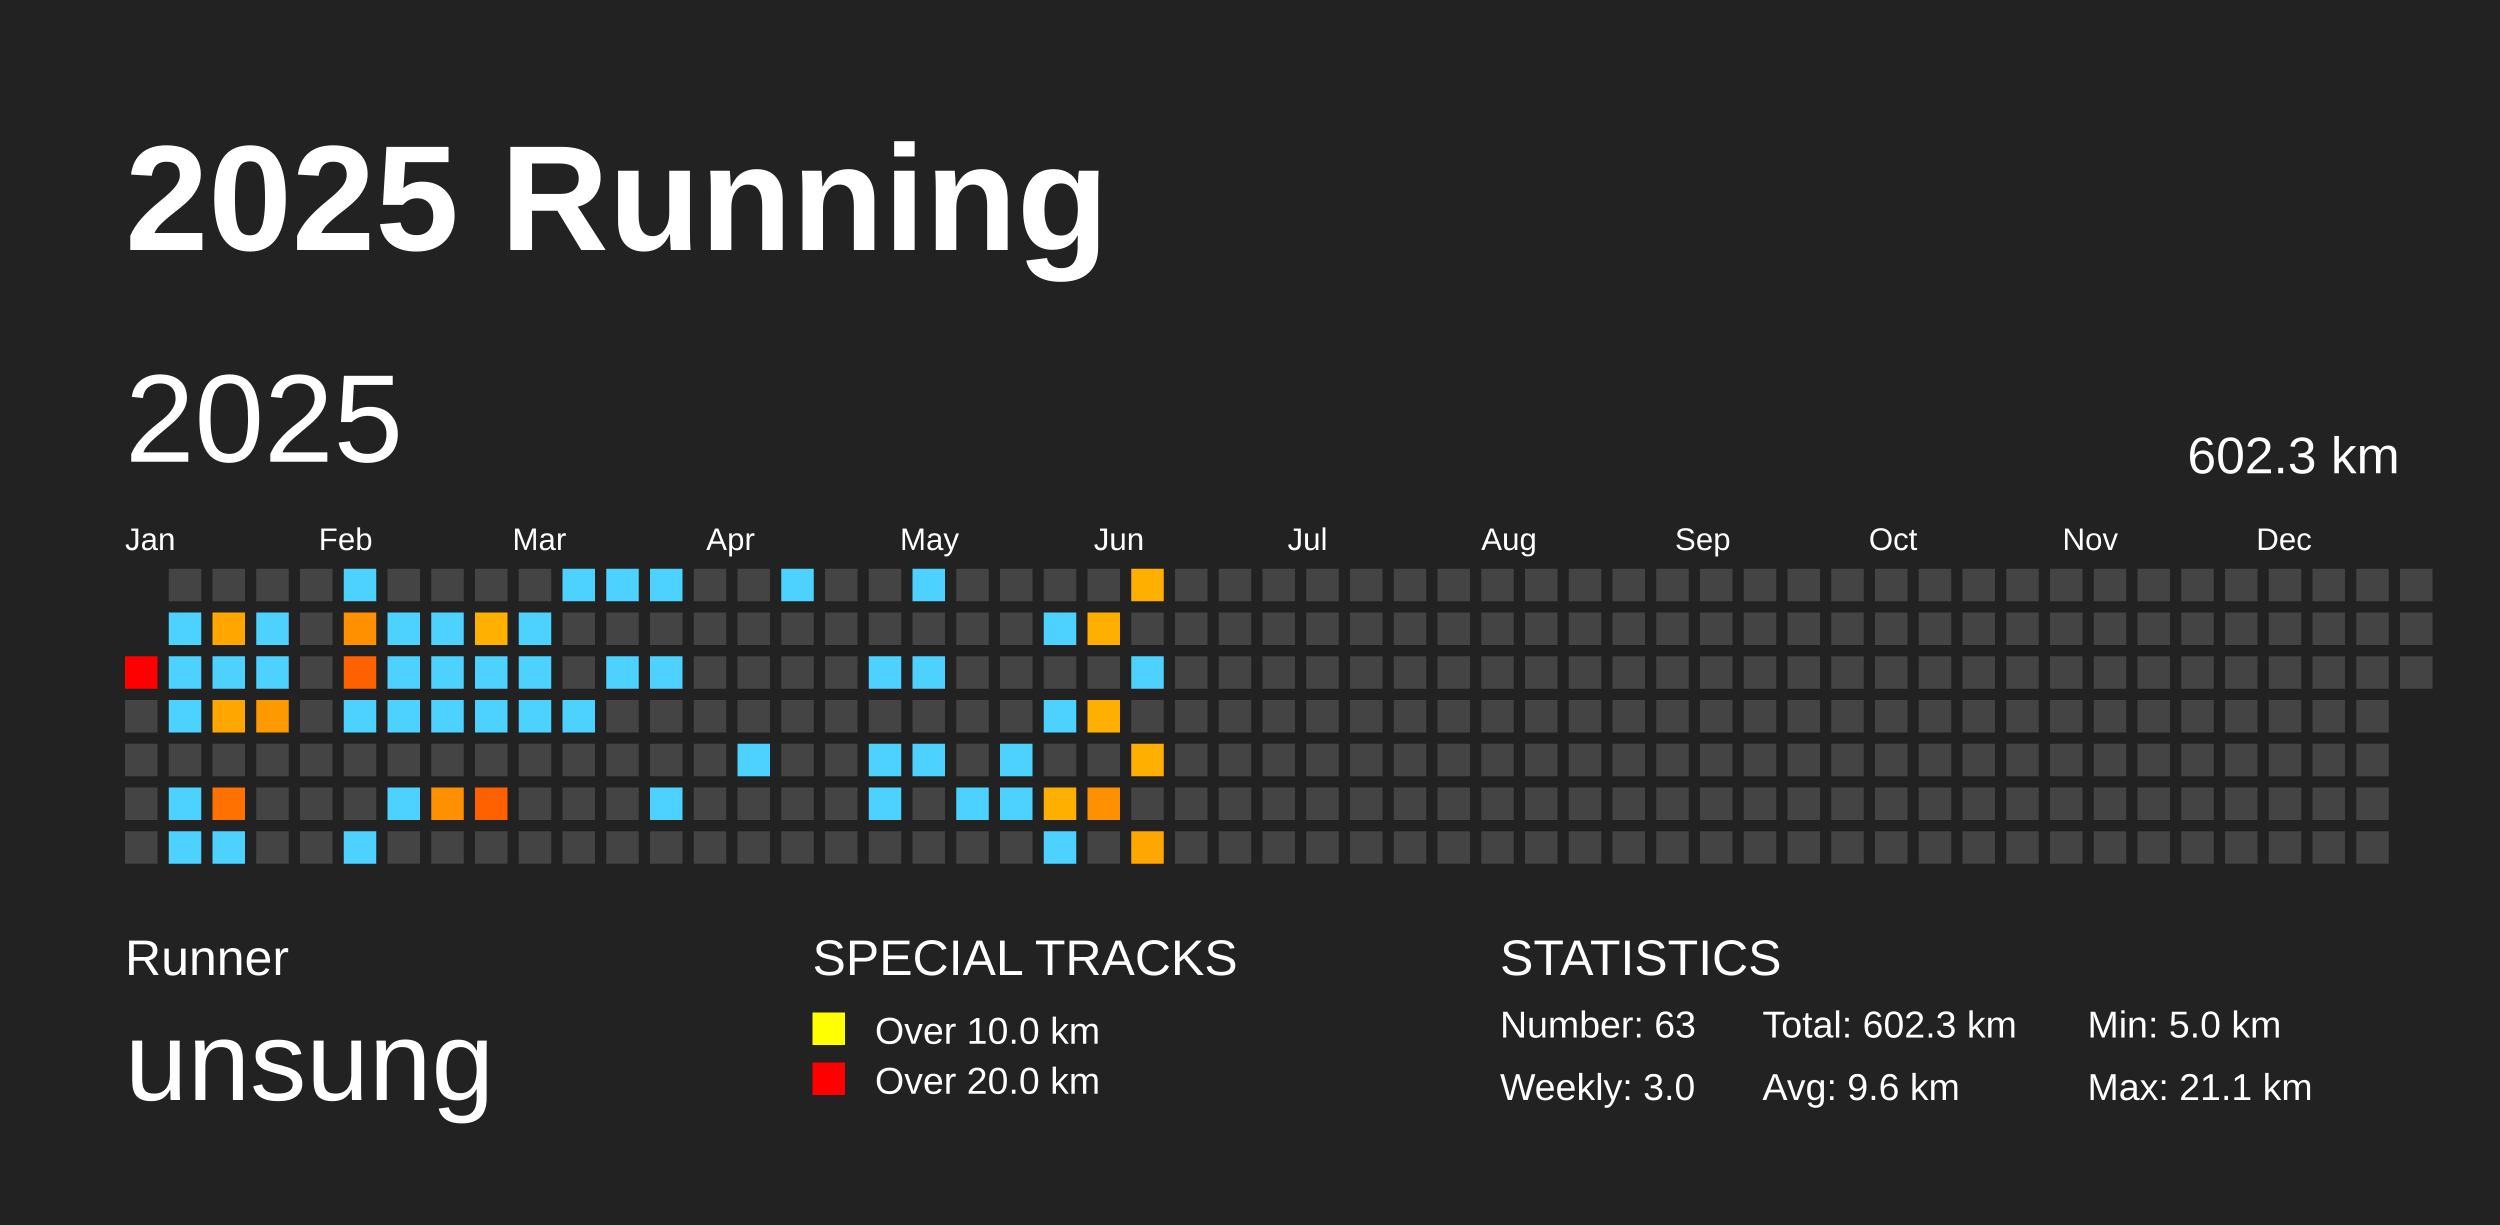
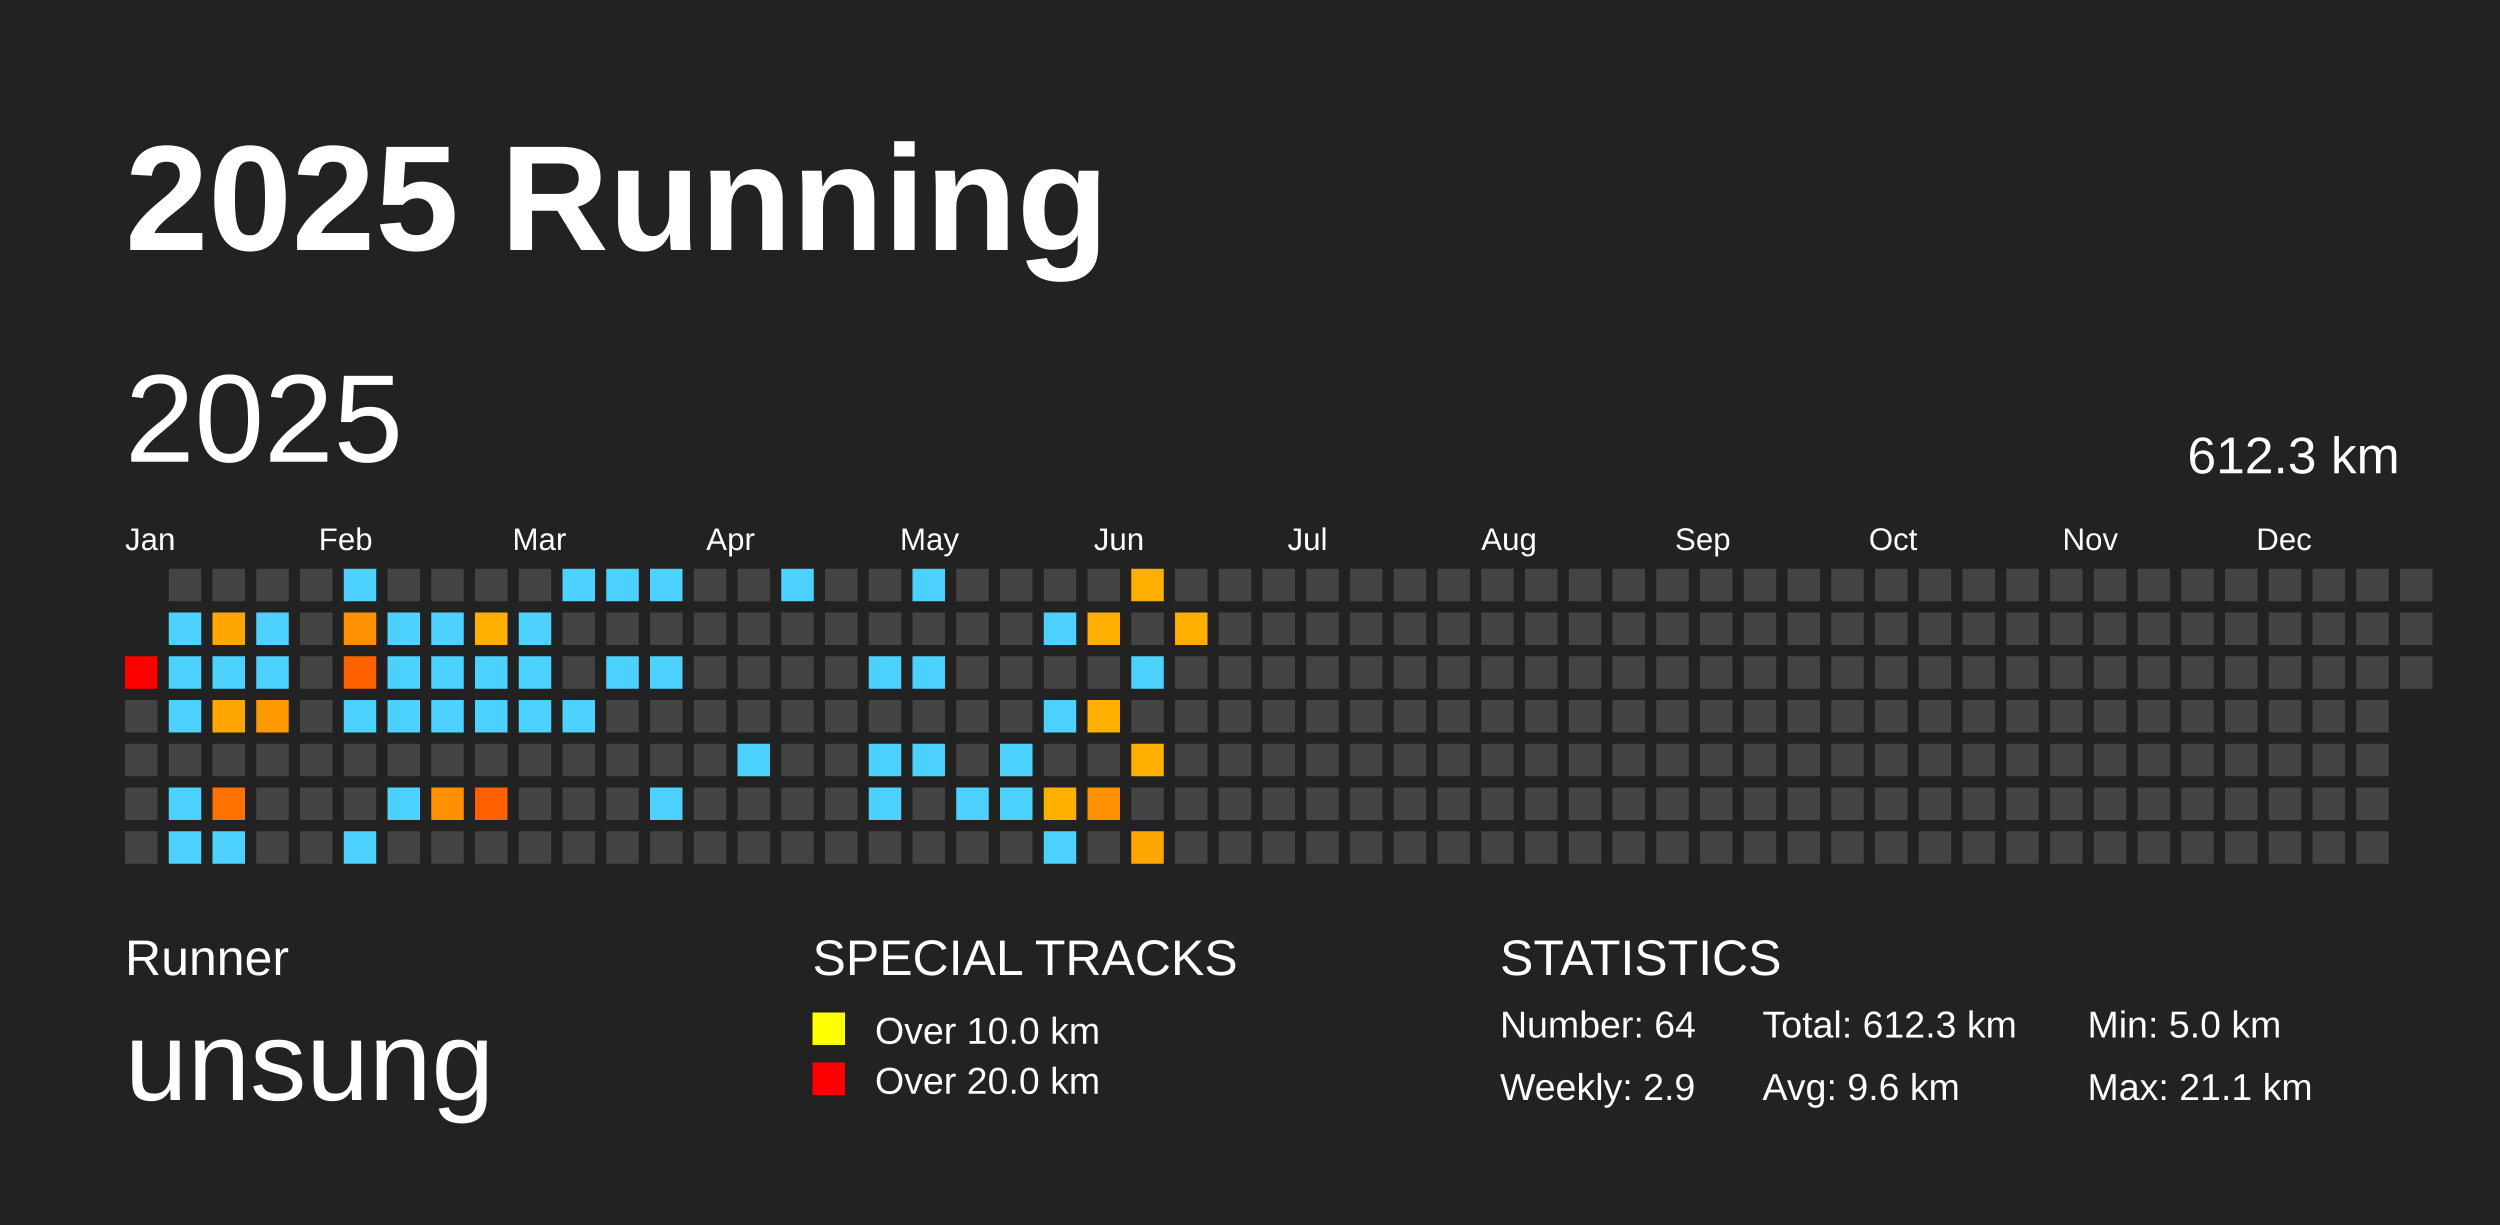
<svg xmlns="http://www.w3.org/2000/svg" baseProfile="full" height="98mm" version="1.1" viewBox="0,0,200,98" width="200mm">
  <defs />
  <rect fill="#222222" height="98" width="200" x="0" y="0" />
  <text fill="#FFFFFF" style="font-size:12px; font-family:Arial; font-weight:bold;" x="10" y="20">2025 Running</text>
  <text fill="#FFFFFF" style="font-size:4px; font-family:Arial" x="10" y="78">Runner</text>
  <text fill="#FFFFFF" style="font-size:9px; font-family:Arial" x="10" y="88">unsung</text>
  <text fill="#FFFFFF" style="font-size:4px; font-family:Arial" x="65" y="78">SPECIAL TRACKS</text>
  <rect fill="yellow" height="2.6" width="2.6" x="65" y="81" />
  <text fill="#FFFFFF" style="font-size:3px; font-family:Arial" x="70" y="83.5">Over 10.0 km</text>
  <rect fill="red" height="2.6" width="2.6" x="65" y="85" />
  <text fill="#FFFFFF" style="font-size:3px; font-family:Arial" x="70" y="87.5">Over 20.0 km</text>
  <text fill="#FFFFFF" style="font-size:4px; font-family:Arial" x="120" y="78">STATISTICS</text>
-   <text fill="#FFFFFF" style="font-size:3px; font-family:Arial" x="120" y="83">Number: 63</text>
-   <text fill="#FFFFFF" style="font-size:3px; font-family:Arial" x="120" y="88">Weekly: 3.0</text>
-   <text fill="#FFFFFF" style="font-size:3px; font-family:Arial" x="141" y="83">Total: 602.3 km</text>
+   <text fill="#FFFFFF" style="font-size:3px; font-family:Arial" x="120" y="83">Number: 64</text>
+   <text fill="#FFFFFF" style="font-size:3px; font-family:Arial" x="120" y="88">Weekly: 2.9</text>
+   <text fill="#FFFFFF" style="font-size:3px; font-family:Arial" x="141" y="83">Total: 612.3 km</text>
  <text fill="#FFFFFF" style="font-size:3px; font-family:Arial" x="141" y="88">Avg: 9.6 km</text>
  <text fill="#FFFFFF" style="font-size:3px; font-family:Arial" x="167" y="83">Min: 5.0 km</text>
  <text fill="#FFFFFF" style="font-size:3px; font-family:Arial" x="167" y="88">Max: 21.1 km</text>
  <text dominant-baseline="hanging" fill="#FFFFFF" style="font-size:10.0px; font-family:Arial;" x="10" y="30">2025</text>
-   <text dominant-baseline="hanging" fill="#FFFFFF" style="font-size:4.125px; font-family:Arial;" x="175" y="35">602.3 km</text>
+   <text dominant-baseline="hanging" fill="#FFFFFF" style="font-size:4.125px; font-family:Arial;" x="175" y="35">612.3 km</text>
  <text fill="#FFFFFF" style="font-size:2.5px; font-family:Arial" x="10.0" y="44">Jan</text>
  <text fill="#FFFFFF" style="font-size:2.5px; font-family:Arial" x="25.5" y="44">Feb</text>
  <text fill="#FFFFFF" style="font-size:2.5px; font-family:Arial" x="41.0" y="44">Mar</text>
  <text fill="#FFFFFF" style="font-size:2.5px; font-family:Arial" x="56.5" y="44">Apr</text>
  <text fill="#FFFFFF" style="font-size:2.5px; font-family:Arial" x="72.0" y="44">May</text>
  <text fill="#FFFFFF" style="font-size:2.5px; font-family:Arial" x="87.5" y="44">Jun</text>
  <text fill="#FFFFFF" style="font-size:2.5px; font-family:Arial" x="103.0" y="44">Jul</text>
  <text fill="#FFFFFF" style="font-size:2.5px; font-family:Arial" x="118.5" y="44">Aug</text>
  <text fill="#FFFFFF" style="font-size:2.5px; font-family:Arial" x="134.0" y="44">Sep</text>
  <text fill="#FFFFFF" style="font-size:2.5px; font-family:Arial" x="149.5" y="44">Oct</text>
  <text fill="#FFFFFF" style="font-size:2.5px; font-family:Arial" x="165.0" y="44">Nov</text>
  <text fill="#FFFFFF" style="font-size:2.5px; font-family:Arial" x="180.5" y="44">Dec</text>
  <rect fill="red" height="2.6" width="2.6" x="10.0" y="52.5" />
  <rect fill="#444444" height="2.6" width="2.6" x="10.0" y="56.0" />
  <rect fill="#444444" height="2.6" width="2.6" x="10.0" y="59.5" />
  <rect fill="#444444" height="2.6" width="2.6" x="10.0" y="63.0" />
  <rect fill="#444444" height="2.6" width="2.6" x="10.0" y="66.5" />
  <rect fill="#444444" height="2.6" width="2.6" x="13.5" y="45.5" />
  <rect fill="#4dd2ff" height="2.6" width="2.6" x="13.5" y="49.0" />
  <rect fill="#4dd2ff" height="2.6" width="2.6" x="13.5" y="52.5" />
  <rect fill="#4dd2ff" height="2.6" width="2.6" x="13.5" y="56.0" />
  <rect fill="#444444" height="2.6" width="2.6" x="13.5" y="59.5" />
  <rect fill="#4dd2ff" height="2.6" width="2.6" x="13.5" y="63.0" />
  <rect fill="#4dd2ff" height="2.6" width="2.6" x="13.5" y="66.5" />
  <rect fill="#444444" height="2.6" width="2.6" x="17.0" y="45.5" />
  <rect fill="#ffa700" height="2.6" width="2.6" x="17.0" y="49.0" />
  <rect fill="#4dd2ff" height="2.6" width="2.6" x="17.0" y="52.5" />
  <rect fill="#ffa700" height="2.6" width="2.6" x="17.0" y="56.0" />
  <rect fill="#444444" height="2.6" width="2.6" x="17.0" y="59.5" />
  <rect fill="#ff7100" height="2.6" width="2.6" x="17.0" y="63.0" />
  <rect fill="#4dd2ff" height="2.6" width="2.6" x="17.0" y="66.5" />
  <rect fill="#444444" height="2.6" width="2.6" x="20.5" y="45.5" />
  <rect fill="#4dd2ff" height="2.6" width="2.6" x="20.5" y="49.0" />
  <rect fill="#4dd2ff" height="2.6" width="2.6" x="20.5" y="52.5" />
  <rect fill="#ff9900" height="2.6" width="2.6" x="20.5" y="56.0" />
  <rect fill="#444444" height="2.6" width="2.6" x="20.5" y="59.5" />
  <rect fill="#444444" height="2.6" width="2.6" x="20.5" y="63.0" />
  <rect fill="#444444" height="2.6" width="2.6" x="20.5" y="66.5" />
  <rect fill="#444444" height="2.6" width="2.6" x="24.0" y="45.5" />
  <rect fill="#444444" height="2.6" width="2.6" x="24.0" y="49.0" />
  <rect fill="#444444" height="2.6" width="2.6" x="24.0" y="52.5" />
  <rect fill="#444444" height="2.6" width="2.6" x="24.0" y="56.0" />
  <rect fill="#444444" height="2.6" width="2.6" x="24.0" y="59.5" />
  <rect fill="#444444" height="2.6" width="2.6" x="24.0" y="63.0" />
  <rect fill="#444444" height="2.6" width="2.6" x="24.0" y="66.5" />
  <rect fill="#4dd2ff" height="2.6" width="2.6" x="27.5" y="45.5" />
  <rect fill="#ff9000" height="2.6" width="2.6" x="27.5" y="49.0" />
  <rect fill="#ff6100" height="2.6" width="2.6" x="27.5" y="52.5" />
  <rect fill="#4dd2ff" height="2.6" width="2.6" x="27.5" y="56.0" />
  <rect fill="#444444" height="2.6" width="2.6" x="27.5" y="59.5" />
  <rect fill="#444444" height="2.6" width="2.6" x="27.5" y="63.0" />
  <rect fill="#4dd2ff" height="2.6" width="2.6" x="27.5" y="66.5" />
  <rect fill="#444444" height="2.6" width="2.6" x="31.0" y="45.5" />
  <rect fill="#4dd2ff" height="2.6" width="2.6" x="31.0" y="49.0" />
  <rect fill="#4dd2ff" height="2.6" width="2.6" x="31.0" y="52.5" />
  <rect fill="#4dd2ff" height="2.6" width="2.6" x="31.0" y="56.0" />
  <rect fill="#444444" height="2.6" width="2.6" x="31.0" y="59.5" />
  <rect fill="#4dd2ff" height="2.6" width="2.6" x="31.0" y="63.0" />
  <rect fill="#444444" height="2.6" width="2.6" x="31.0" y="66.5" />
  <rect fill="#444444" height="2.6" width="2.6" x="34.5" y="45.5" />
  <rect fill="#4dd2ff" height="2.6" width="2.6" x="34.5" y="49.0" />
  <rect fill="#4dd2ff" height="2.6" width="2.6" x="34.5" y="52.5" />
  <rect fill="#4dd2ff" height="2.6" width="2.6" x="34.5" y="56.0" />
  <rect fill="#444444" height="2.6" width="2.6" x="34.5" y="59.5" />
  <rect fill="#ff9100" height="2.6" width="2.6" x="34.5" y="63.0" />
  <rect fill="#444444" height="2.6" width="2.6" x="34.5" y="66.5" />
  <rect fill="#444444" height="2.6" width="2.6" x="38.0" y="45.5" />
  <rect fill="#ffb000" height="2.6" width="2.6" x="38.0" y="49.0" />
  <rect fill="#4dd2ff" height="2.6" width="2.6" x="38.0" y="52.5" />
  <rect fill="#4dd2ff" height="2.6" width="2.6" x="38.0" y="56.0" />
  <rect fill="#444444" height="2.6" width="2.6" x="38.0" y="59.5" />
  <rect fill="#ff6100" height="2.6" width="2.6" x="38.0" y="63.0" />
  <rect fill="#444444" height="2.6" width="2.6" x="38.0" y="66.5" />
  <rect fill="#444444" height="2.6" width="2.6" x="41.5" y="45.5" />
  <rect fill="#4dd2ff" height="2.6" width="2.6" x="41.5" y="49.0" />
  <rect fill="#4dd2ff" height="2.6" width="2.6" x="41.5" y="52.5" />
  <rect fill="#4dd2ff" height="2.6" width="2.6" x="41.5" y="56.0" />
  <rect fill="#444444" height="2.6" width="2.6" x="41.5" y="59.5" />
  <rect fill="#444444" height="2.6" width="2.6" x="41.5" y="63.0" />
  <rect fill="#444444" height="2.6" width="2.6" x="41.5" y="66.5" />
  <rect fill="#4dd2ff" height="2.6" width="2.6" x="45.0" y="45.5" />
  <rect fill="#444444" height="2.6" width="2.6" x="45.0" y="49.0" />
  <rect fill="#444444" height="2.6" width="2.6" x="45.0" y="52.5" />
  <rect fill="#4dd2ff" height="2.6" width="2.6" x="45.0" y="56.0" />
  <rect fill="#444444" height="2.6" width="2.6" x="45.0" y="59.5" />
  <rect fill="#444444" height="2.6" width="2.6" x="45.0" y="63.0" />
  <rect fill="#444444" height="2.6" width="2.6" x="45.0" y="66.5" />
  <rect fill="#4dd2ff" height="2.6" width="2.6" x="48.5" y="45.5" />
  <rect fill="#444444" height="2.6" width="2.6" x="48.5" y="49.0" />
  <rect fill="#4dd2ff" height="2.6" width="2.6" x="48.5" y="52.5" />
  <rect fill="#444444" height="2.6" width="2.6" x="48.5" y="56.0" />
  <rect fill="#444444" height="2.6" width="2.6" x="48.5" y="59.5" />
  <rect fill="#444444" height="2.6" width="2.6" x="48.5" y="63.0" />
  <rect fill="#444444" height="2.6" width="2.6" x="48.5" y="66.5" />
  <rect fill="#4dd2ff" height="2.6" width="2.6" x="52.0" y="45.5" />
  <rect fill="#444444" height="2.6" width="2.6" x="52.0" y="49.0" />
  <rect fill="#4dd2ff" height="2.6" width="2.6" x="52.0" y="52.5" />
  <rect fill="#444444" height="2.6" width="2.6" x="52.0" y="56.0" />
  <rect fill="#444444" height="2.6" width="2.6" x="52.0" y="59.5" />
  <rect fill="#4dd2ff" height="2.6" width="2.6" x="52.0" y="63.0" />
  <rect fill="#444444" height="2.6" width="2.6" x="52.0" y="66.5" />
  <rect fill="#444444" height="2.6" width="2.6" x="55.5" y="45.5" />
  <rect fill="#444444" height="2.6" width="2.6" x="55.5" y="49.0" />
  <rect fill="#444444" height="2.6" width="2.6" x="55.5" y="52.5" />
  <rect fill="#444444" height="2.6" width="2.6" x="55.5" y="56.0" />
  <rect fill="#444444" height="2.6" width="2.6" x="55.5" y="59.5" />
  <rect fill="#444444" height="2.6" width="2.6" x="55.5" y="63.0" />
  <rect fill="#444444" height="2.6" width="2.6" x="55.5" y="66.5" />
  <rect fill="#444444" height="2.6" width="2.6" x="59.0" y="45.5" />
  <rect fill="#444444" height="2.6" width="2.6" x="59.0" y="49.0" />
  <rect fill="#444444" height="2.6" width="2.6" x="59.0" y="52.5" />
  <rect fill="#444444" height="2.6" width="2.6" x="59.0" y="56.0" />
  <rect fill="#4dd2ff" height="2.6" width="2.6" x="59.0" y="59.5" />
  <rect fill="#444444" height="2.6" width="2.6" x="59.0" y="63.0" />
  <rect fill="#444444" height="2.6" width="2.6" x="59.0" y="66.5" />
  <rect fill="#4dd2ff" height="2.6" width="2.6" x="62.5" y="45.5" />
  <rect fill="#444444" height="2.6" width="2.6" x="62.5" y="49.0" />
  <rect fill="#444444" height="2.6" width="2.6" x="62.5" y="52.5" />
  <rect fill="#444444" height="2.6" width="2.6" x="62.5" y="56.0" />
  <rect fill="#444444" height="2.6" width="2.6" x="62.5" y="59.5" />
  <rect fill="#444444" height="2.6" width="2.6" x="62.5" y="63.0" />
  <rect fill="#444444" height="2.6" width="2.6" x="62.5" y="66.5" />
  <rect fill="#444444" height="2.6" width="2.6" x="66.0" y="45.5" />
  <rect fill="#444444" height="2.6" width="2.6" x="66.0" y="49.0" />
  <rect fill="#444444" height="2.6" width="2.6" x="66.0" y="52.5" />
  <rect fill="#444444" height="2.6" width="2.6" x="66.0" y="56.0" />
  <rect fill="#444444" height="2.6" width="2.6" x="66.0" y="59.5" />
  <rect fill="#444444" height="2.6" width="2.6" x="66.0" y="63.0" />
  <rect fill="#444444" height="2.6" width="2.6" x="66.0" y="66.5" />
  <rect fill="#444444" height="2.6" width="2.6" x="69.5" y="45.5" />
  <rect fill="#444444" height="2.6" width="2.6" x="69.5" y="49.0" />
  <rect fill="#4dd2ff" height="2.6" width="2.6" x="69.5" y="52.5" />
  <rect fill="#444444" height="2.6" width="2.6" x="69.5" y="56.0" />
  <rect fill="#4dd2ff" height="2.6" width="2.6" x="69.5" y="59.5" />
  <rect fill="#4dd2ff" height="2.6" width="2.6" x="69.5" y="63.0" />
  <rect fill="#444444" height="2.6" width="2.6" x="69.5" y="66.5" />
  <rect fill="#4dd2ff" height="2.6" width="2.6" x="73.0" y="45.5" />
  <rect fill="#444444" height="2.6" width="2.6" x="73.0" y="49.0" />
  <rect fill="#4dd2ff" height="2.6" width="2.6" x="73.0" y="52.5" />
  <rect fill="#444444" height="2.6" width="2.6" x="73.0" y="56.0" />
  <rect fill="#4dd2ff" height="2.6" width="2.6" x="73.0" y="59.5" />
  <rect fill="#444444" height="2.6" width="2.6" x="73.0" y="63.0" />
  <rect fill="#444444" height="2.6" width="2.6" x="73.0" y="66.5" />
  <rect fill="#444444" height="2.6" width="2.6" x="76.5" y="45.5" />
  <rect fill="#444444" height="2.6" width="2.6" x="76.5" y="49.0" />
  <rect fill="#444444" height="2.6" width="2.6" x="76.5" y="52.5" />
  <rect fill="#444444" height="2.6" width="2.6" x="76.5" y="56.0" />
  <rect fill="#444444" height="2.6" width="2.6" x="76.5" y="59.5" />
  <rect fill="#4dd2ff" height="2.6" width="2.6" x="76.5" y="63.0" />
  <rect fill="#444444" height="2.6" width="2.6" x="76.5" y="66.5" />
  <rect fill="#444444" height="2.6" width="2.6" x="80.0" y="45.5" />
  <rect fill="#444444" height="2.6" width="2.6" x="80.0" y="49.0" />
  <rect fill="#444444" height="2.6" width="2.6" x="80.0" y="52.5" />
  <rect fill="#444444" height="2.6" width="2.6" x="80.0" y="56.0" />
  <rect fill="#4dd2ff" height="2.6" width="2.6" x="80.0" y="59.5" />
  <rect fill="#4dd2ff" height="2.6" width="2.6" x="80.0" y="63.0" />
  <rect fill="#444444" height="2.6" width="2.6" x="80.0" y="66.5" />
  <rect fill="#444444" height="2.6" width="2.6" x="83.5" y="45.5" />
  <rect fill="#4dd2ff" height="2.6" width="2.6" x="83.5" y="49.0" />
  <rect fill="#444444" height="2.6" width="2.6" x="83.5" y="52.5" />
  <rect fill="#4dd2ff" height="2.6" width="2.6" x="83.5" y="56.0" />
  <rect fill="#444444" height="2.6" width="2.6" x="83.5" y="59.5" />
  <rect fill="#ffaf00" height="2.6" width="2.6" x="83.5" y="63.0" />
  <rect fill="#4dd2ff" height="2.6" width="2.6" x="83.5" y="66.5" />
  <rect fill="#444444" height="2.6" width="2.6" x="87.0" y="45.5" />
  <rect fill="#ffaf00" height="2.6" width="2.6" x="87.0" y="49.0" />
  <rect fill="#444444" height="2.6" width="2.6" x="87.0" y="52.5" />
  <rect fill="#ffaf00" height="2.6" width="2.6" x="87.0" y="56.0" />
  <rect fill="#444444" height="2.6" width="2.6" x="87.0" y="59.5" />
  <rect fill="#ff9000" height="2.6" width="2.6" x="87.0" y="63.0" />
  <rect fill="#444444" height="2.6" width="2.6" x="87.0" y="66.5" />
  <rect fill="#ffaf00" height="2.6" width="2.6" x="90.5" y="45.5" />
  <rect fill="#444444" height="2.6" width="2.6" x="90.5" y="49.0" />
  <rect fill="#4dd2ff" height="2.6" width="2.6" x="90.5" y="52.5" />
  <rect fill="#444444" height="2.6" width="2.6" x="90.5" y="56.0" />
  <rect fill="#ffaf00" height="2.6" width="2.6" x="90.5" y="59.5" />
  <rect fill="#444444" height="2.6" width="2.6" x="90.5" y="63.0" />
  <rect fill="#ffa700" height="2.6" width="2.6" x="90.5" y="66.5" />
  <rect fill="#444444" height="2.6" width="2.6" x="94.0" y="45.5" />
-   <rect fill="#444444" height="2.6" width="2.6" x="94.0" y="49.0" />
+   <rect fill="#ffaf00" height="2.6" width="2.6" x="94.0" y="49.0" />
  <rect fill="#444444" height="2.6" width="2.6" x="94.0" y="52.5" />
  <rect fill="#444444" height="2.6" width="2.6" x="94.0" y="56.0" />
  <rect fill="#444444" height="2.6" width="2.6" x="94.0" y="59.5" />
  <rect fill="#444444" height="2.6" width="2.6" x="94.0" y="63.0" />
  <rect fill="#444444" height="2.6" width="2.6" x="94.0" y="66.5" />
  <rect fill="#444444" height="2.6" width="2.6" x="97.5" y="45.5" />
  <rect fill="#444444" height="2.6" width="2.6" x="97.5" y="49.0" />
  <rect fill="#444444" height="2.6" width="2.6" x="97.5" y="52.5" />
  <rect fill="#444444" height="2.6" width="2.6" x="97.5" y="56.0" />
  <rect fill="#444444" height="2.6" width="2.6" x="97.5" y="59.5" />
  <rect fill="#444444" height="2.6" width="2.6" x="97.5" y="63.0" />
  <rect fill="#444444" height="2.6" width="2.6" x="97.5" y="66.5" />
  <rect fill="#444444" height="2.6" width="2.6" x="101.0" y="45.5" />
  <rect fill="#444444" height="2.6" width="2.6" x="101.0" y="49.0" />
  <rect fill="#444444" height="2.6" width="2.6" x="101.0" y="52.5" />
  <rect fill="#444444" height="2.6" width="2.6" x="101.0" y="56.0" />
  <rect fill="#444444" height="2.6" width="2.6" x="101.0" y="59.5" />
  <rect fill="#444444" height="2.6" width="2.6" x="101.0" y="63.0" />
  <rect fill="#444444" height="2.6" width="2.6" x="101.0" y="66.5" />
  <rect fill="#444444" height="2.6" width="2.6" x="104.5" y="45.5" />
  <rect fill="#444444" height="2.6" width="2.6" x="104.5" y="49.0" />
  <rect fill="#444444" height="2.6" width="2.6" x="104.5" y="52.5" />
  <rect fill="#444444" height="2.6" width="2.6" x="104.5" y="56.0" />
  <rect fill="#444444" height="2.6" width="2.6" x="104.5" y="59.5" />
  <rect fill="#444444" height="2.6" width="2.6" x="104.5" y="63.0" />
  <rect fill="#444444" height="2.6" width="2.6" x="104.5" y="66.5" />
  <rect fill="#444444" height="2.6" width="2.6" x="108.0" y="45.5" />
  <rect fill="#444444" height="2.6" width="2.6" x="108.0" y="49.0" />
  <rect fill="#444444" height="2.6" width="2.6" x="108.0" y="52.5" />
  <rect fill="#444444" height="2.6" width="2.6" x="108.0" y="56.0" />
  <rect fill="#444444" height="2.6" width="2.6" x="108.0" y="59.5" />
  <rect fill="#444444" height="2.6" width="2.6" x="108.0" y="63.0" />
  <rect fill="#444444" height="2.6" width="2.6" x="108.0" y="66.5" />
  <rect fill="#444444" height="2.6" width="2.6" x="111.5" y="45.5" />
  <rect fill="#444444" height="2.6" width="2.6" x="111.5" y="49.0" />
  <rect fill="#444444" height="2.6" width="2.6" x="111.5" y="52.5" />
  <rect fill="#444444" height="2.6" width="2.6" x="111.5" y="56.0" />
  <rect fill="#444444" height="2.6" width="2.6" x="111.5" y="59.5" />
  <rect fill="#444444" height="2.6" width="2.6" x="111.5" y="63.0" />
  <rect fill="#444444" height="2.6" width="2.6" x="111.5" y="66.5" />
  <rect fill="#444444" height="2.6" width="2.6" x="115.0" y="45.5" />
  <rect fill="#444444" height="2.6" width="2.6" x="115.0" y="49.0" />
  <rect fill="#444444" height="2.6" width="2.6" x="115.0" y="52.5" />
  <rect fill="#444444" height="2.6" width="2.6" x="115.0" y="56.0" />
  <rect fill="#444444" height="2.6" width="2.6" x="115.0" y="59.5" />
  <rect fill="#444444" height="2.6" width="2.6" x="115.0" y="63.0" />
  <rect fill="#444444" height="2.6" width="2.6" x="115.0" y="66.5" />
  <rect fill="#444444" height="2.6" width="2.6" x="118.5" y="45.5" />
  <rect fill="#444444" height="2.6" width="2.6" x="118.5" y="49.0" />
  <rect fill="#444444" height="2.6" width="2.6" x="118.5" y="52.5" />
  <rect fill="#444444" height="2.6" width="2.6" x="118.5" y="56.0" />
  <rect fill="#444444" height="2.6" width="2.6" x="118.5" y="59.5" />
  <rect fill="#444444" height="2.6" width="2.6" x="118.5" y="63.0" />
  <rect fill="#444444" height="2.6" width="2.6" x="118.5" y="66.5" />
  <rect fill="#444444" height="2.6" width="2.6" x="122.0" y="45.5" />
  <rect fill="#444444" height="2.6" width="2.6" x="122.0" y="49.0" />
  <rect fill="#444444" height="2.6" width="2.6" x="122.0" y="52.5" />
  <rect fill="#444444" height="2.6" width="2.6" x="122.0" y="56.0" />
  <rect fill="#444444" height="2.6" width="2.6" x="122.0" y="59.5" />
  <rect fill="#444444" height="2.6" width="2.6" x="122.0" y="63.0" />
  <rect fill="#444444" height="2.6" width="2.6" x="122.0" y="66.5" />
  <rect fill="#444444" height="2.6" width="2.6" x="125.5" y="45.5" />
  <rect fill="#444444" height="2.6" width="2.6" x="125.5" y="49.0" />
  <rect fill="#444444" height="2.6" width="2.6" x="125.5" y="52.5" />
  <rect fill="#444444" height="2.6" width="2.6" x="125.5" y="56.0" />
  <rect fill="#444444" height="2.6" width="2.6" x="125.5" y="59.5" />
  <rect fill="#444444" height="2.6" width="2.6" x="125.5" y="63.0" />
  <rect fill="#444444" height="2.6" width="2.6" x="125.5" y="66.5" />
  <rect fill="#444444" height="2.6" width="2.6" x="129.0" y="45.5" />
  <rect fill="#444444" height="2.6" width="2.6" x="129.0" y="49.0" />
  <rect fill="#444444" height="2.6" width="2.6" x="129.0" y="52.5" />
  <rect fill="#444444" height="2.6" width="2.6" x="129.0" y="56.0" />
  <rect fill="#444444" height="2.6" width="2.6" x="129.0" y="59.5" />
  <rect fill="#444444" height="2.6" width="2.6" x="129.0" y="63.0" />
  <rect fill="#444444" height="2.6" width="2.6" x="129.0" y="66.5" />
  <rect fill="#444444" height="2.6" width="2.6" x="132.5" y="45.5" />
  <rect fill="#444444" height="2.6" width="2.6" x="132.5" y="49.0" />
  <rect fill="#444444" height="2.6" width="2.6" x="132.5" y="52.5" />
  <rect fill="#444444" height="2.6" width="2.6" x="132.5" y="56.0" />
  <rect fill="#444444" height="2.6" width="2.6" x="132.5" y="59.5" />
  <rect fill="#444444" height="2.6" width="2.6" x="132.5" y="63.0" />
  <rect fill="#444444" height="2.6" width="2.6" x="132.5" y="66.5" />
  <rect fill="#444444" height="2.6" width="2.6" x="136.0" y="45.5" />
  <rect fill="#444444" height="2.6" width="2.6" x="136.0" y="49.0" />
  <rect fill="#444444" height="2.6" width="2.6" x="136.0" y="52.5" />
  <rect fill="#444444" height="2.6" width="2.6" x="136.0" y="56.0" />
  <rect fill="#444444" height="2.6" width="2.6" x="136.0" y="59.5" />
  <rect fill="#444444" height="2.6" width="2.6" x="136.0" y="63.0" />
  <rect fill="#444444" height="2.6" width="2.6" x="136.0" y="66.5" />
  <rect fill="#444444" height="2.6" width="2.6" x="139.5" y="45.5" />
  <rect fill="#444444" height="2.6" width="2.6" x="139.5" y="49.0" />
  <rect fill="#444444" height="2.6" width="2.6" x="139.5" y="52.5" />
  <rect fill="#444444" height="2.6" width="2.6" x="139.5" y="56.0" />
  <rect fill="#444444" height="2.6" width="2.6" x="139.5" y="59.5" />
  <rect fill="#444444" height="2.6" width="2.6" x="139.5" y="63.0" />
  <rect fill="#444444" height="2.6" width="2.6" x="139.5" y="66.5" />
  <rect fill="#444444" height="2.6" width="2.6" x="143.0" y="45.5" />
  <rect fill="#444444" height="2.6" width="2.6" x="143.0" y="49.0" />
  <rect fill="#444444" height="2.6" width="2.6" x="143.0" y="52.5" />
  <rect fill="#444444" height="2.6" width="2.6" x="143.0" y="56.0" />
  <rect fill="#444444" height="2.6" width="2.6" x="143.0" y="59.5" />
  <rect fill="#444444" height="2.6" width="2.6" x="143.0" y="63.0" />
  <rect fill="#444444" height="2.6" width="2.6" x="143.0" y="66.5" />
  <rect fill="#444444" height="2.6" width="2.6" x="146.5" y="45.5" />
  <rect fill="#444444" height="2.6" width="2.6" x="146.5" y="49.0" />
  <rect fill="#444444" height="2.6" width="2.6" x="146.5" y="52.5" />
  <rect fill="#444444" height="2.6" width="2.6" x="146.5" y="56.0" />
  <rect fill="#444444" height="2.6" width="2.6" x="146.5" y="59.5" />
  <rect fill="#444444" height="2.6" width="2.6" x="146.5" y="63.0" />
  <rect fill="#444444" height="2.6" width="2.6" x="146.5" y="66.5" />
  <rect fill="#444444" height="2.6" width="2.6" x="150.0" y="45.5" />
  <rect fill="#444444" height="2.6" width="2.6" x="150.0" y="49.0" />
  <rect fill="#444444" height="2.6" width="2.6" x="150.0" y="52.5" />
  <rect fill="#444444" height="2.6" width="2.6" x="150.0" y="56.0" />
  <rect fill="#444444" height="2.6" width="2.6" x="150.0" y="59.5" />
  <rect fill="#444444" height="2.6" width="2.6" x="150.0" y="63.0" />
  <rect fill="#444444" height="2.6" width="2.6" x="150.0" y="66.5" />
  <rect fill="#444444" height="2.6" width="2.6" x="153.5" y="45.5" />
  <rect fill="#444444" height="2.6" width="2.6" x="153.5" y="49.0" />
  <rect fill="#444444" height="2.6" width="2.6" x="153.5" y="52.5" />
  <rect fill="#444444" height="2.6" width="2.6" x="153.5" y="56.0" />
  <rect fill="#444444" height="2.6" width="2.6" x="153.5" y="59.5" />
  <rect fill="#444444" height="2.6" width="2.6" x="153.5" y="63.0" />
  <rect fill="#444444" height="2.6" width="2.6" x="153.5" y="66.5" />
  <rect fill="#444444" height="2.6" width="2.6" x="157.0" y="45.5" />
  <rect fill="#444444" height="2.6" width="2.6" x="157.0" y="49.0" />
  <rect fill="#444444" height="2.6" width="2.6" x="157.0" y="52.5" />
  <rect fill="#444444" height="2.6" width="2.6" x="157.0" y="56.0" />
  <rect fill="#444444" height="2.6" width="2.6" x="157.0" y="59.5" />
  <rect fill="#444444" height="2.6" width="2.6" x="157.0" y="63.0" />
  <rect fill="#444444" height="2.6" width="2.6" x="157.0" y="66.5" />
  <rect fill="#444444" height="2.6" width="2.6" x="160.5" y="45.5" />
  <rect fill="#444444" height="2.6" width="2.6" x="160.5" y="49.0" />
  <rect fill="#444444" height="2.6" width="2.6" x="160.5" y="52.5" />
  <rect fill="#444444" height="2.6" width="2.6" x="160.5" y="56.0" />
  <rect fill="#444444" height="2.6" width="2.6" x="160.5" y="59.5" />
  <rect fill="#444444" height="2.6" width="2.6" x="160.5" y="63.0" />
  <rect fill="#444444" height="2.6" width="2.6" x="160.5" y="66.5" />
  <rect fill="#444444" height="2.6" width="2.6" x="164.0" y="45.5" />
  <rect fill="#444444" height="2.6" width="2.6" x="164.0" y="49.0" />
  <rect fill="#444444" height="2.6" width="2.6" x="164.0" y="52.5" />
  <rect fill="#444444" height="2.6" width="2.6" x="164.0" y="56.0" />
  <rect fill="#444444" height="2.6" width="2.6" x="164.0" y="59.5" />
  <rect fill="#444444" height="2.6" width="2.6" x="164.0" y="63.0" />
  <rect fill="#444444" height="2.6" width="2.6" x="164.0" y="66.5" />
  <rect fill="#444444" height="2.6" width="2.6" x="167.5" y="45.5" />
  <rect fill="#444444" height="2.6" width="2.6" x="167.5" y="49.0" />
  <rect fill="#444444" height="2.6" width="2.6" x="167.5" y="52.5" />
  <rect fill="#444444" height="2.6" width="2.6" x="167.5" y="56.0" />
  <rect fill="#444444" height="2.6" width="2.6" x="167.5" y="59.5" />
  <rect fill="#444444" height="2.6" width="2.6" x="167.5" y="63.0" />
  <rect fill="#444444" height="2.6" width="2.6" x="167.5" y="66.5" />
  <rect fill="#444444" height="2.6" width="2.6" x="171.0" y="45.5" />
  <rect fill="#444444" height="2.6" width="2.6" x="171.0" y="49.0" />
  <rect fill="#444444" height="2.6" width="2.6" x="171.0" y="52.5" />
  <rect fill="#444444" height="2.6" width="2.6" x="171.0" y="56.0" />
  <rect fill="#444444" height="2.6" width="2.6" x="171.0" y="59.5" />
  <rect fill="#444444" height="2.6" width="2.6" x="171.0" y="63.0" />
  <rect fill="#444444" height="2.6" width="2.6" x="171.0" y="66.5" />
  <rect fill="#444444" height="2.6" width="2.6" x="174.5" y="45.5" />
  <rect fill="#444444" height="2.6" width="2.6" x="174.5" y="49.0" />
  <rect fill="#444444" height="2.6" width="2.6" x="174.5" y="52.5" />
  <rect fill="#444444" height="2.6" width="2.6" x="174.5" y="56.0" />
  <rect fill="#444444" height="2.6" width="2.6" x="174.5" y="59.5" />
  <rect fill="#444444" height="2.6" width="2.6" x="174.5" y="63.0" />
  <rect fill="#444444" height="2.6" width="2.6" x="174.5" y="66.5" />
  <rect fill="#444444" height="2.6" width="2.6" x="178.0" y="45.5" />
  <rect fill="#444444" height="2.6" width="2.6" x="178.0" y="49.0" />
  <rect fill="#444444" height="2.6" width="2.6" x="178.0" y="52.5" />
  <rect fill="#444444" height="2.6" width="2.6" x="178.0" y="56.0" />
  <rect fill="#444444" height="2.6" width="2.6" x="178.0" y="59.5" />
  <rect fill="#444444" height="2.6" width="2.6" x="178.0" y="63.0" />
  <rect fill="#444444" height="2.6" width="2.6" x="178.0" y="66.5" />
  <rect fill="#444444" height="2.6" width="2.6" x="181.5" y="45.5" />
  <rect fill="#444444" height="2.6" width="2.6" x="181.5" y="49.0" />
  <rect fill="#444444" height="2.6" width="2.6" x="181.5" y="52.5" />
  <rect fill="#444444" height="2.6" width="2.6" x="181.5" y="56.0" />
  <rect fill="#444444" height="2.6" width="2.6" x="181.5" y="59.5" />
  <rect fill="#444444" height="2.6" width="2.6" x="181.5" y="63.0" />
  <rect fill="#444444" height="2.6" width="2.6" x="181.5" y="66.5" />
  <rect fill="#444444" height="2.6" width="2.6" x="185.0" y="45.5" />
  <rect fill="#444444" height="2.6" width="2.6" x="185.0" y="49.0" />
  <rect fill="#444444" height="2.6" width="2.6" x="185.0" y="52.5" />
  <rect fill="#444444" height="2.6" width="2.6" x="185.0" y="56.0" />
  <rect fill="#444444" height="2.6" width="2.6" x="185.0" y="59.5" />
  <rect fill="#444444" height="2.6" width="2.6" x="185.0" y="63.0" />
  <rect fill="#444444" height="2.6" width="2.6" x="185.0" y="66.5" />
  <rect fill="#444444" height="2.6" width="2.6" x="188.5" y="45.5" />
  <rect fill="#444444" height="2.6" width="2.6" x="188.5" y="49.0" />
  <rect fill="#444444" height="2.6" width="2.6" x="188.5" y="52.5" />
  <rect fill="#444444" height="2.6" width="2.6" x="188.5" y="56.0" />
  <rect fill="#444444" height="2.6" width="2.6" x="188.5" y="59.5" />
  <rect fill="#444444" height="2.6" width="2.6" x="188.5" y="63.0" />
  <rect fill="#444444" height="2.6" width="2.6" x="188.5" y="66.5" />
  <rect fill="#444444" height="2.6" width="2.6" x="192.0" y="45.5" />
  <rect fill="#444444" height="2.6" width="2.6" x="192.0" y="49.0" />
  <rect fill="#444444" height="2.6" width="2.6" x="192.0" y="52.5" />
</svg>
